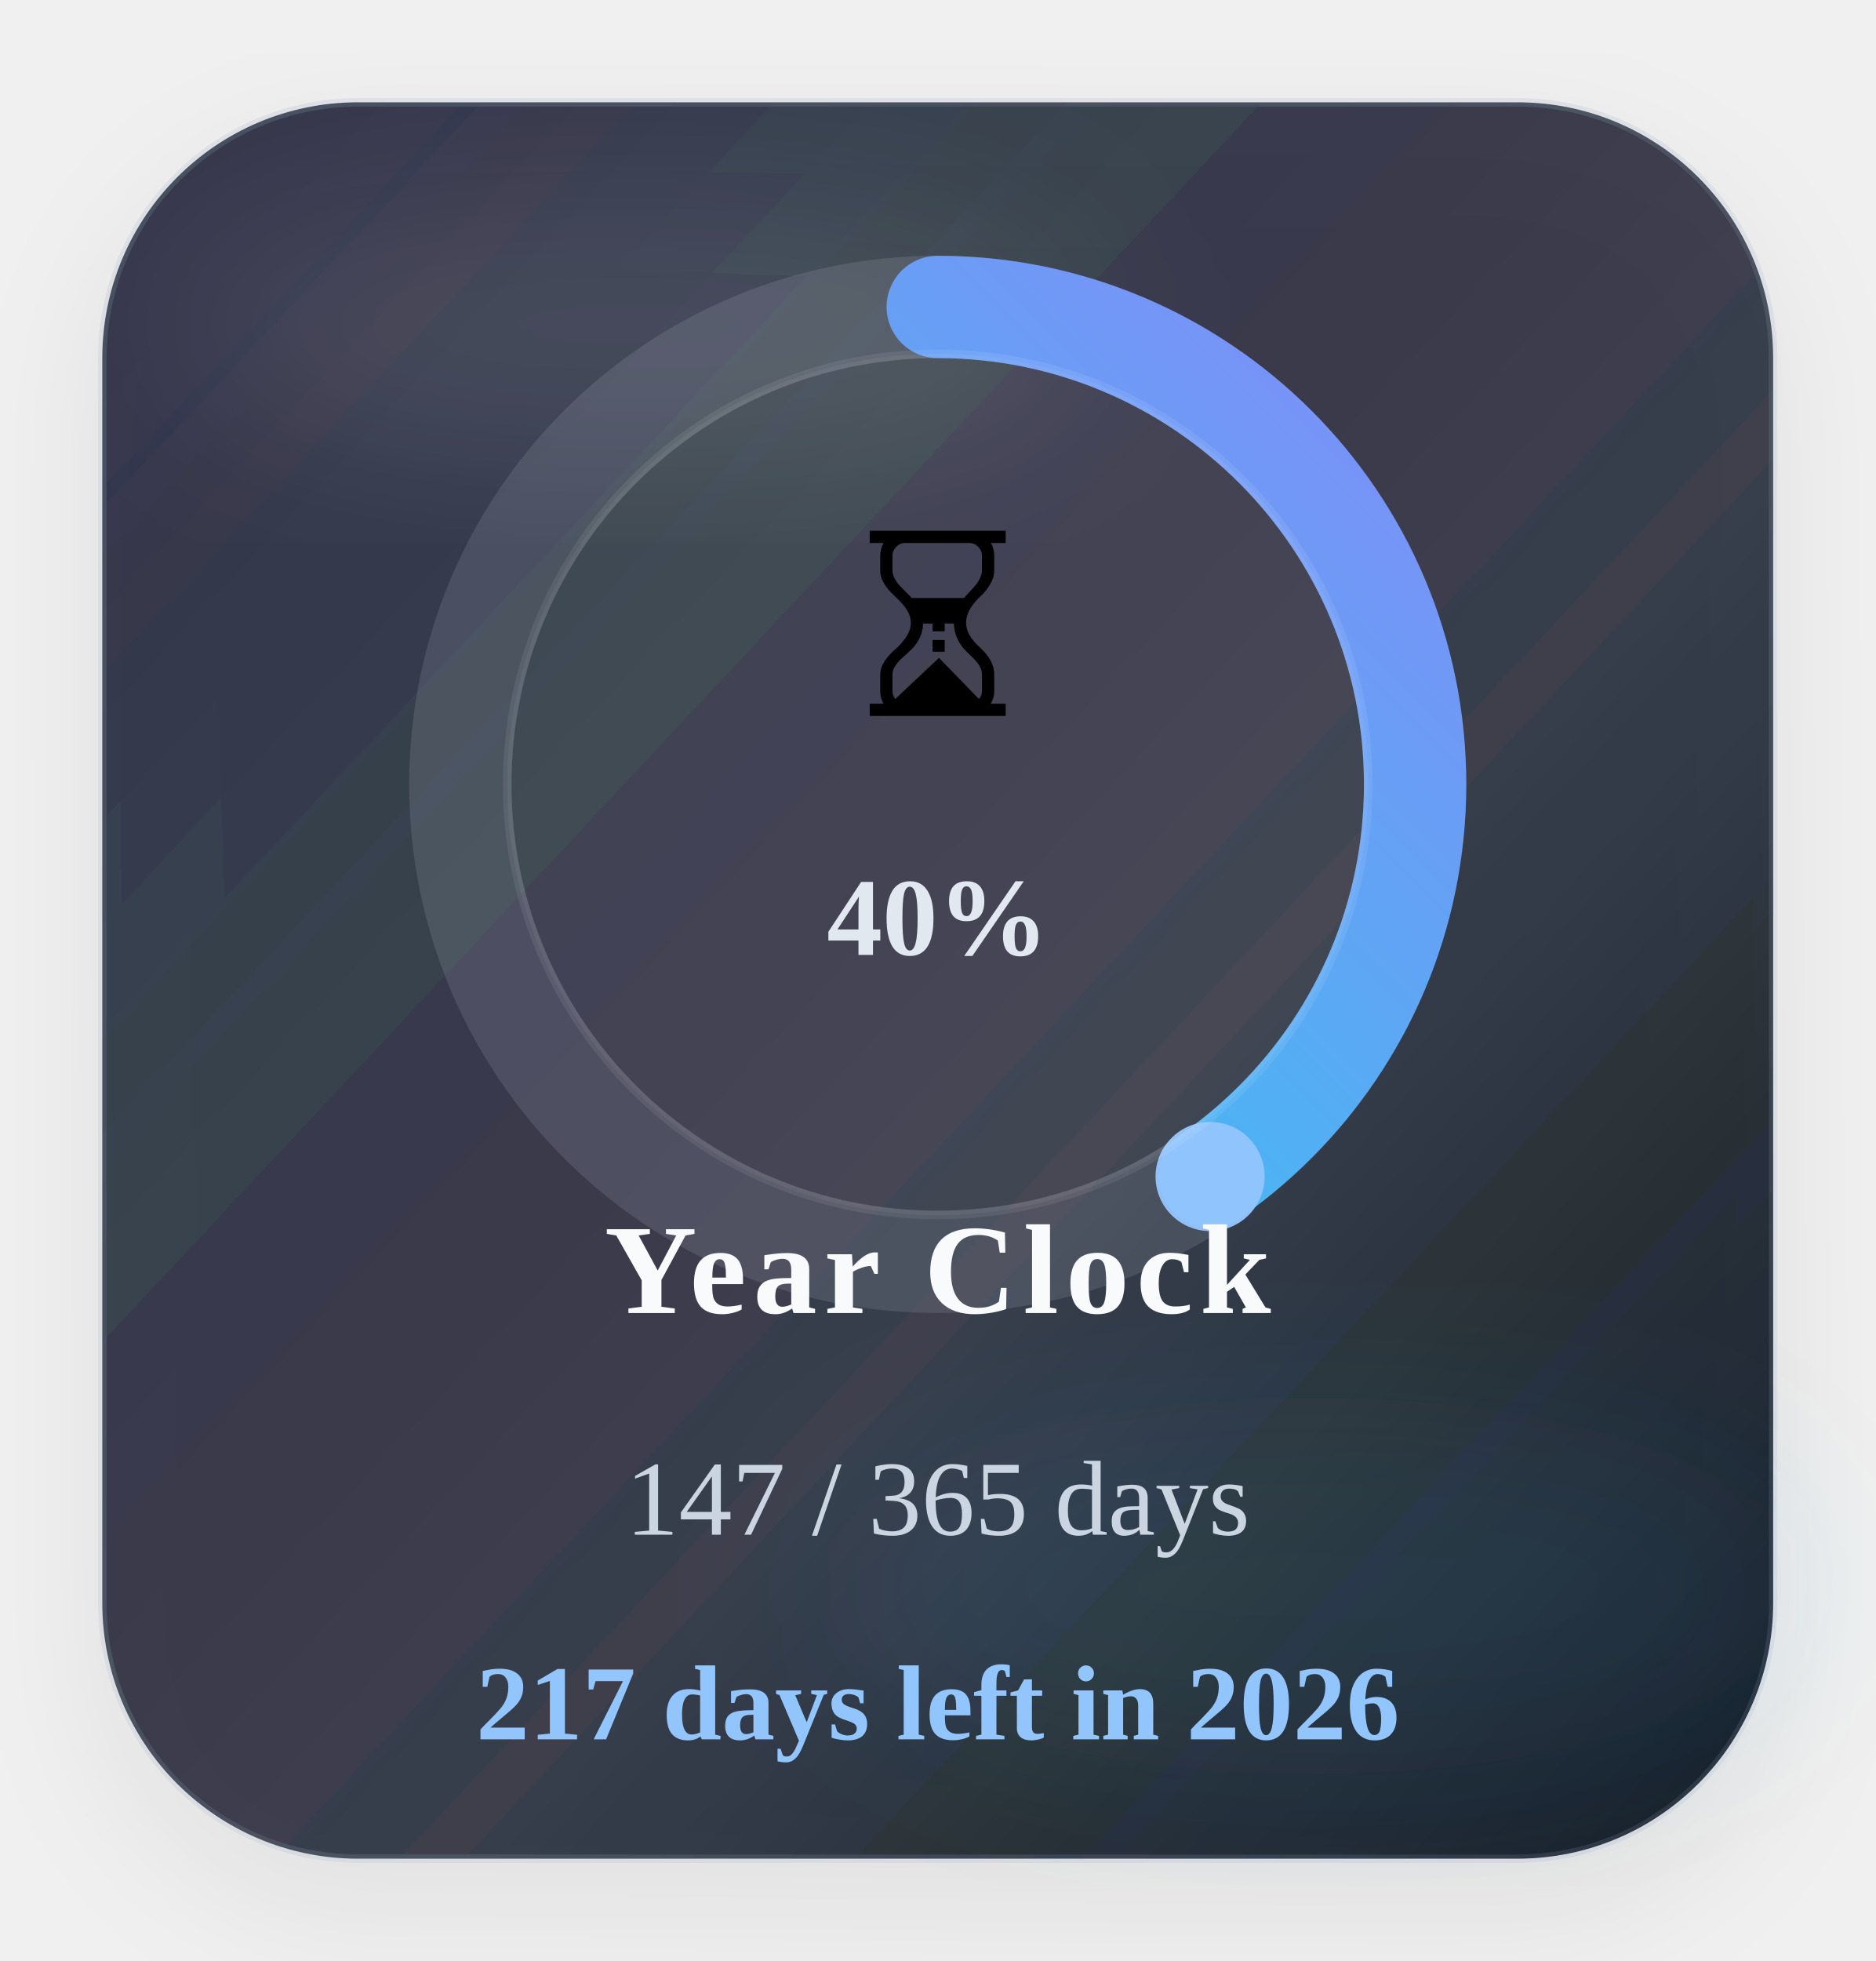
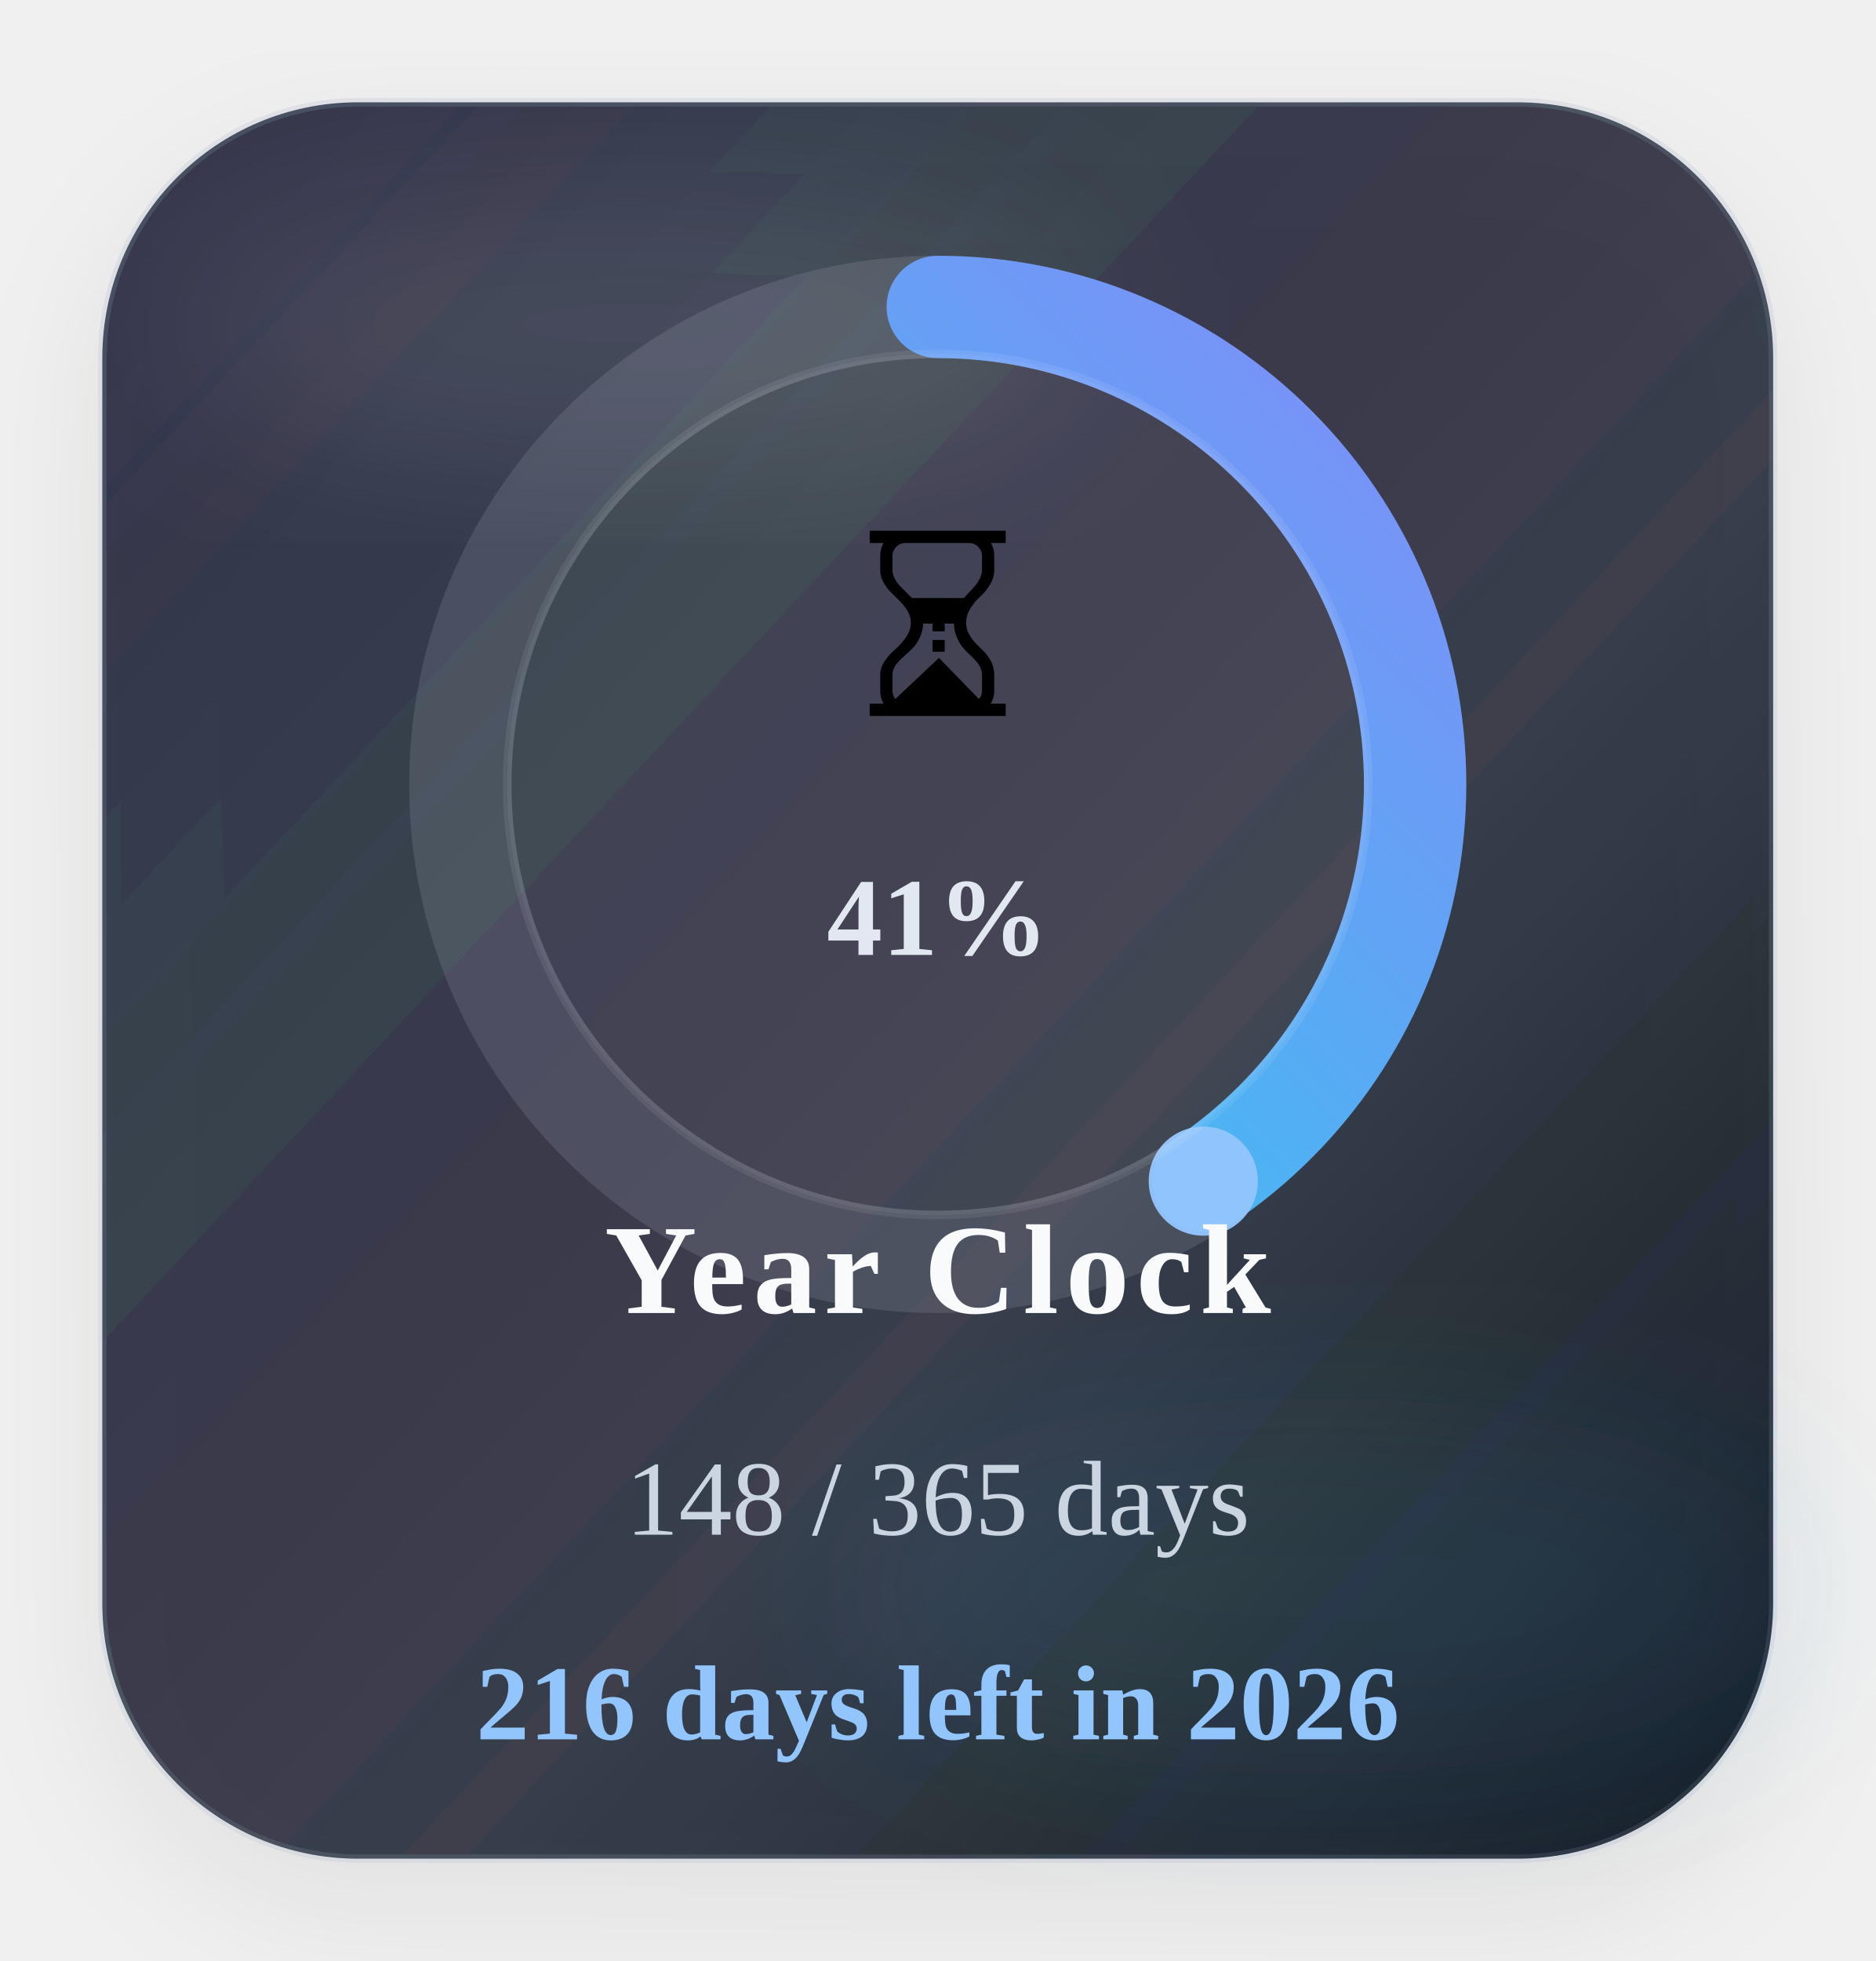
<svg xmlns="http://www.w3.org/2000/svg" width="220" height="230" viewBox="0 0 220 230" role="img" aria-label="Time progress for 2026">
  <defs>
    <linearGradient id="timeGradient" x1="0%" y1="0%" x2="100%" y2="100%">
      <stop offset="0%" stop-color="#22d3ee" />
      <stop offset="100%" stop-color="#818cf8" />
    </linearGradient>
    <linearGradient id="timeCard" x1="0%" y1="0%" x2="100%" y2="100%">
      <stop offset="0%" stop-color="#1c2537" stop-opacity="0.88" />
      <stop offset="60%" stop-color="#111827" stop-opacity="0.8" />
      <stop offset="100%" stop-color="#0b1220" stop-opacity="0.96" />
    </linearGradient>
    <filter id="timeShadow" x="-25%" y="-25%" width="150%" height="150%">
      <feDropShadow dx="0" dy="6" stdDeviation="8" flood-color="#020617" flood-opacity="0.08" />
    </filter>
    <filter id="timeBlur" x="-30%" y="-30%" width="160%" height="160%">
      <feGaussianBlur stdDeviation="10" />
    </filter>
  </defs>
  <rect x="12" y="12" width="196" height="206" rx="30" fill="url(#timeCard)" stroke="#94a3b8" stroke-opacity="0.18" filter="url(#timeShadow)" />
  <ellipse cx="74" cy="38" rx="54" ry="16" fill="#ffffff" fill-opacity="0.09" filter="url(#timeBlur)" />
  <ellipse cx="154" cy="186" rx="58" ry="22" fill="#38bdf8" fill-opacity="0.08" filter="url(#timeBlur)" />
  <circle class="ring-track" cx="110" cy="92" r="56" fill="none" stroke="#cbd5e1" stroke-opacity="0.14" stroke-width="12" />
-   <circle class="progress-ring" cx="110" cy="92" r="56" fill="none" stroke="url(#timeGradient)" stroke-width="12" stroke-linecap="round" stroke-dasharray="351.86" stroke-dashoffset="209.93" data-target-offset="209.93" data-ring-length="351.86" transform="rotate(-90 110 92)" />
-   <circle class="progress-endcap" cx="141.95" cy="137.99" r="6.4" fill="#93c5fd" fill-opacity="0.96" data-center-x="110" data-center-y="92" data-radius="56" data-target-angle="55.2130" />
+   <circle class="progress-ring" cx="110" cy="92" r="56" fill="none" stroke="url(#timeGradient)" stroke-width="12" stroke-linecap="round" stroke-dasharray="351.86" stroke-dashoffset="208.97" data-target-offset="208.97" data-ring-length="351.86" transform="rotate(-90 110 92)" />
+   <circle class="progress-endcap" cx="141.15" cy="138.53" r="6.4" fill="#93c5fd" fill-opacity="0.96" data-center-x="110" data-center-y="92" data-radius="56" data-target-angle="56.1994" />
  <circle class="ring-core" cx="110" cy="92" r="50.5" fill="#ffffff" fill-opacity="0.05" stroke="#ffffff" stroke-opacity="0.08" />
  <text class="progress-emoji" x="110" y="84" text-anchor="middle" font-size="30">⏳</text>
-   <text class="progress-percent" x="110" y="112" text-anchor="middle" font-size="13" font-weight="700" fill="#e2e8f0">40%</text>
+   <text class="progress-percent" x="110" y="112" text-anchor="middle" font-size="13" font-weight="700" fill="#e2e8f0">41%</text>
  <text class="progress-label" x="110" y="154" text-anchor="middle" font-size="15" font-weight="700" letter-spacing="0.8" fill="#f8fafc">Year Clock</text>
-   <text class="progress-value" x="110" y="180" text-anchor="middle" font-size="12.5" fill="#cbd5e1">147 / 365 days</text>
-   <text class="progress-status" data-status-state="remaining" x="110" y="204" text-anchor="middle" font-size="12.5" font-weight="700" fill="#93c5fd">217 days left in 2026</text>
+   <text class="progress-value" x="110" y="180" text-anchor="middle" font-size="12.5" fill="#cbd5e1">148 / 365 days</text>
+   <text class="progress-status" data-status-state="remaining" x="110" y="204" text-anchor="middle" font-size="12.5" font-weight="700" fill="#93c5fd">216 days left in 2026</text>
</svg>
